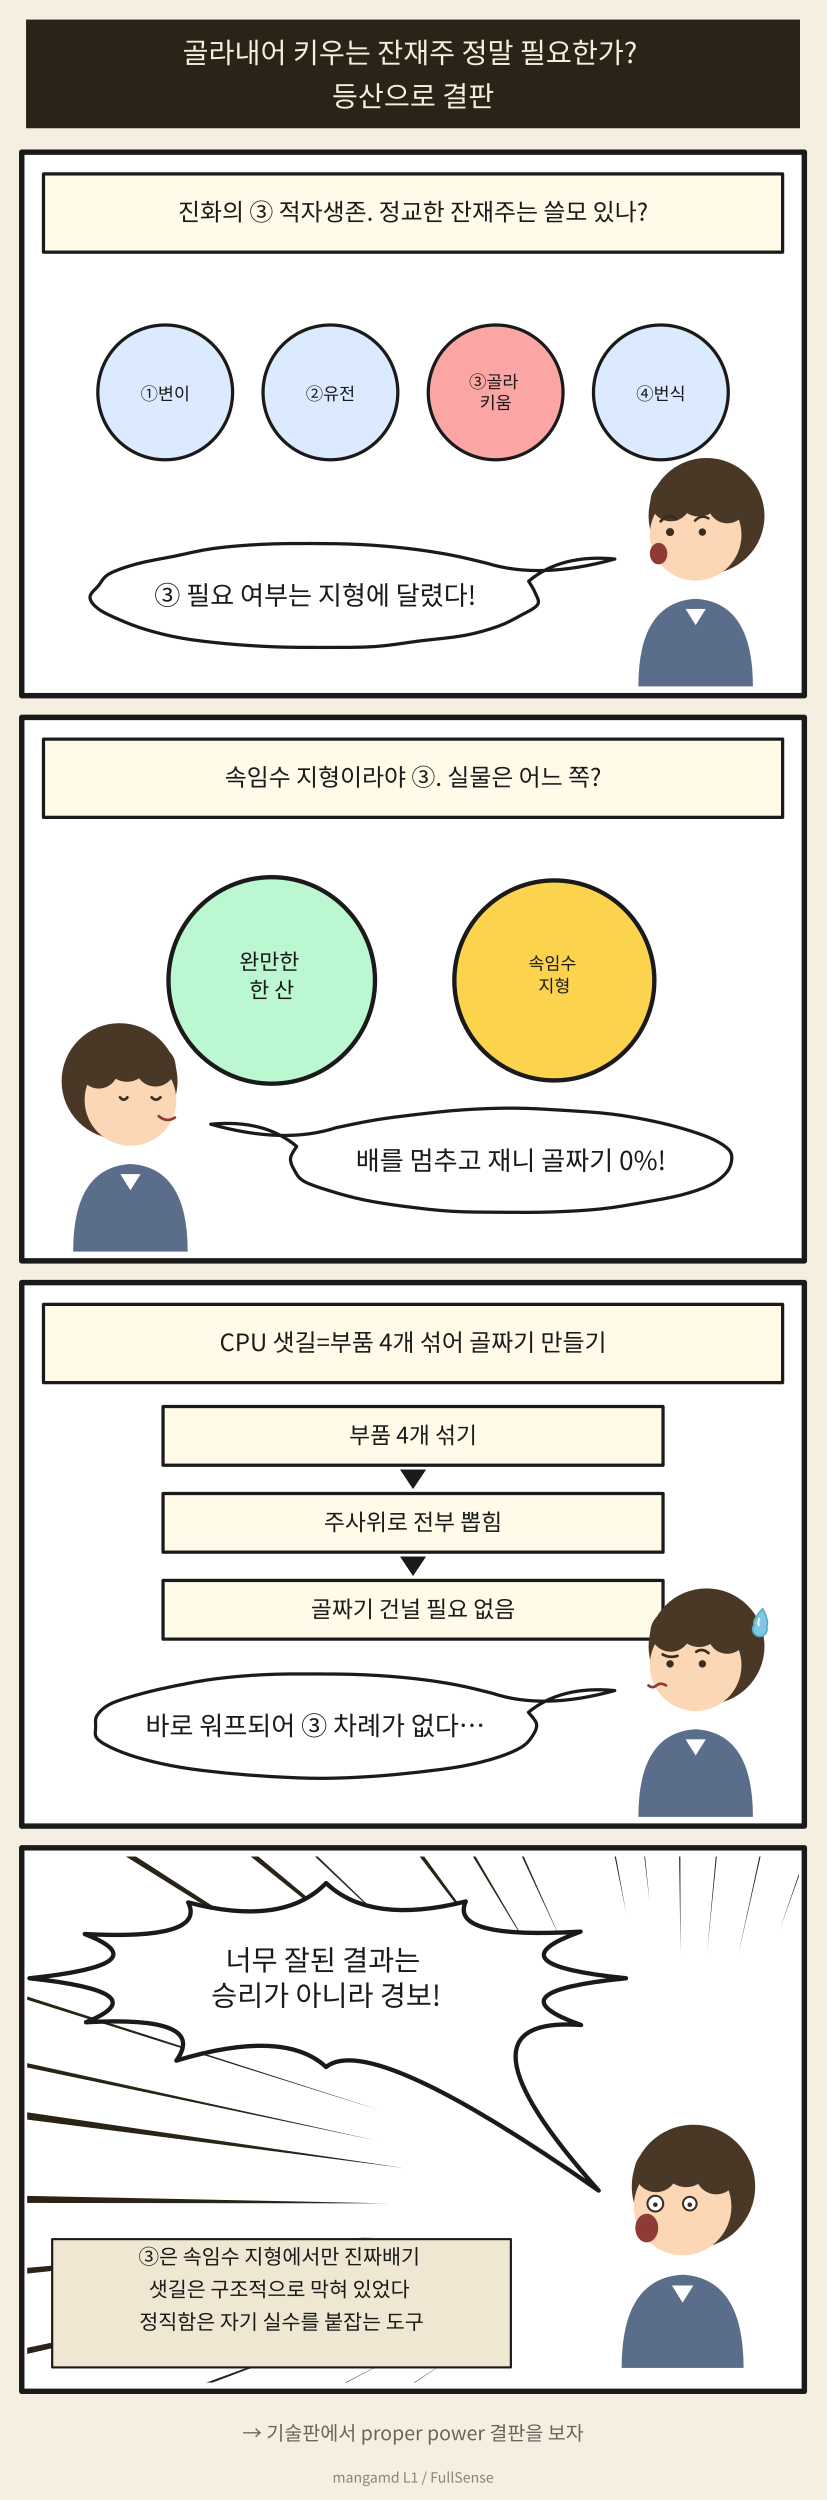
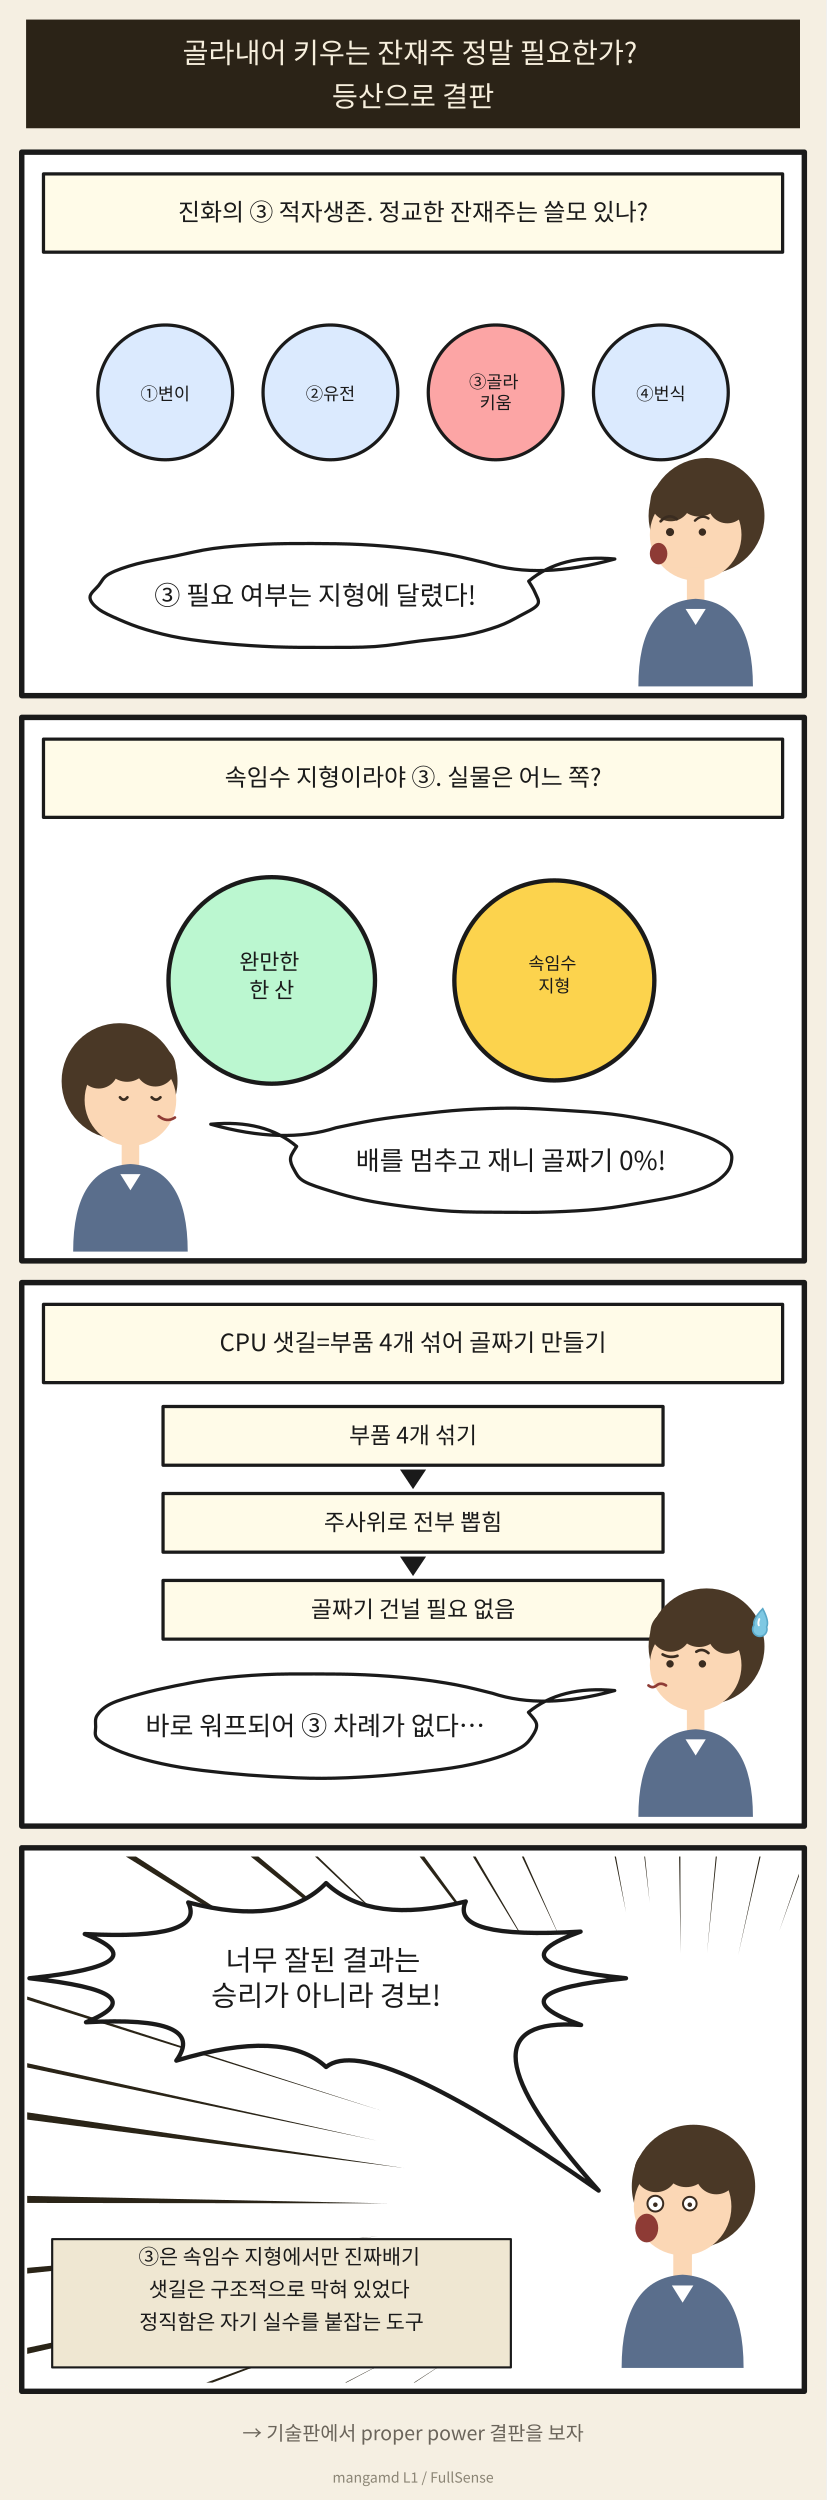
<svg xmlns="http://www.w3.org/2000/svg" viewBox="0 0 760 2300" role="img" aria-label="등산으로 llcore 제3축 ③ 결판" style="width:100%;height:auto;max-width:1200px">
  <defs>
    <clipPath id="cl_26">
      <rect x="25" y="1708" width="710" height="484" />
    </clipPath>
  </defs>
  <rect width="760" height="2300" fill="#f5efe2" />
  <g transform="translate(0.00,0.00) scale(1)">
    <path d="M 24.00,18.00 L 736.00,18.00 L 736.00,118.00 L 24.00,118.00 Z" fill="#2b2317" stroke="none" stroke-width="3" stroke-linejoin="round" />
    <text font-family="'Malgun Gothic','Noto Sans CJK KR',sans-serif" font-size="26" fill="#f7efdd" text-anchor="middle">
      <tspan x="380.0" y="58.0">골라내어 키우는 잔재주 정말 필요한가?</tspan>
      <tspan x="380.0" y="98.0">등산으로 결판</tspan>
    </text>
  </g>
  <g transform="translate(0.00,0.00) scale(1)">
    <path d="M 20.00,140.00 L 740.00,140.00 L 740.00,640.00 L 20.00,640.00 Z" fill="#ffffff" stroke="#1a1a1a" stroke-width="5" stroke-linejoin="round" />
    <text font-family="'Malgun Gothic','Noto Sans CJK KR',sans-serif" font-size="1" fill="#1a1a1a" text-anchor="middle">
      <tspan x="0.0" y="0.0" />
    </text>
  </g>
  <g transform="translate(0.00,0.00) scale(1)">
    <path d="M 20.00,660.00 L 740.00,660.00 L 740.00,1160.00 L 20.00,1160.00 Z" fill="#ffffff" stroke="#1a1a1a" stroke-width="5" stroke-linejoin="round" />
    <text font-family="'Malgun Gothic','Noto Sans CJK KR',sans-serif" font-size="1" fill="#1a1a1a" text-anchor="middle">
      <tspan x="0.0" y="0.0" />
    </text>
  </g>
  <g transform="translate(0.00,0.00) scale(1)">
    <path d="M 20.00,1180.00 L 740.00,1180.00 L 740.00,1680.00 L 20.00,1680.00 Z" fill="#ffffff" stroke="#1a1a1a" stroke-width="5" stroke-linejoin="round" />
    <text font-family="'Malgun Gothic','Noto Sans CJK KR',sans-serif" font-size="1" fill="#1a1a1a" text-anchor="middle">
      <tspan x="0.0" y="0.0" />
    </text>
  </g>
  <g transform="translate(0.00,0.00) scale(1)">
    <path d="M 20.00,1700.00 L 740.00,1700.00 L 740.00,2200.00 L 20.00,2200.00 Z" fill="#ffffff" stroke="#1a1a1a" stroke-width="5" stroke-linejoin="round" />
    <text font-family="'Malgun Gothic','Noto Sans CJK KR',sans-serif" font-size="1" fill="#1a1a1a" text-anchor="middle">
      <tspan x="0.0" y="0.0" />
    </text>
  </g>
  <g transform="translate(0.00,0.00) scale(1)">
    <path d="M 40.00,160.00 L 720.00,160.00 L 720.00,232.00 L 40.00,232.00 Z" fill="#fffbe8" stroke="#1a1a1a" stroke-width="3" stroke-linejoin="round" />
    <text font-family="'Malgun Gothic','Noto Sans CJK KR',sans-serif" font-size="22" fill="#1a1a1a" text-anchor="middle">
      <tspan x="380.0" y="203.0">진화의 ③ 적자생존. 정교한 잔재주는 쓸모 있나?</tspan>
    </text>
  </g>
  <g transform="translate(0.00,0.00) scale(1)">
    <path d="M 90.00,361.00 a 62.00,62.00 0 1,0 124.00,0 a 62.00,62.00 0 1,0 -124.00,0 Z" fill="#dbeafe" stroke="#1a1a1a" stroke-width="3" stroke-linejoin="round" />
    <text font-family="'Malgun Gothic','Noto Sans CJK KR',sans-serif" font-size="16" fill="#1a1a1a" text-anchor="middle">
      <tspan x="152.0" y="368.0">①변이</tspan>
    </text>
  </g>
  <g transform="translate(0.00,0.00) scale(1)">
    <path d="M 242.00,361.00 a 62.00,62.00 0 1,0 124.00,0 a 62.00,62.00 0 1,0 -124.00,0 Z" fill="#dbeafe" stroke="#1a1a1a" stroke-width="3" stroke-linejoin="round" />
    <text font-family="'Malgun Gothic','Noto Sans CJK KR',sans-serif" font-size="16" fill="#1a1a1a" text-anchor="middle">
      <tspan x="304.0" y="368.0">②유전</tspan>
    </text>
  </g>
  <g transform="translate(0.00,0.00) scale(1)">
    <path d="M 394.00,361.00 a 62.00,62.00 0 1,0 124.00,0 a 62.00,62.00 0 1,0 -124.00,0 Z" fill="#fca5a5" stroke="#1a1a1a" stroke-width="3" stroke-linejoin="round" />
    <text font-family="'Malgun Gothic','Noto Sans CJK KR',sans-serif" font-size="16" fill="#1a1a1a" text-anchor="middle">
      <tspan x="456.0" y="357.0">③골라</tspan>
      <tspan x="456.0" y="376.2">키움</tspan>
    </text>
  </g>
  <g transform="translate(0.00,0.00) scale(1)">
    <path d="M 546.00,361.00 a 62.00,62.00 0 1,0 124.00,0 a 62.00,62.00 0 1,0 -124.00,0 Z" fill="#dbeafe" stroke="#1a1a1a" stroke-width="3" stroke-linejoin="round" />
    <text font-family="'Malgun Gothic','Noto Sans CJK KR',sans-serif" font-size="16" fill="#1a1a1a" text-anchor="middle">
      <tspan x="608.0" y="368.0">④번식</tspan>
    </text>
  </g>
  <g transform="translate(0.00,0.00) scale(1)">
    <path d="M 596.68,474.64 a 53.32,53.32 0 1,0 106.64,0 a 53.32,53.32 0 1,0 -106.64,0 Z" fill="#4a3826" stroke="none" stroke-width="2" stroke-linejoin="round" />
    <path d="M 597.84,492.00 a 42.16,42.16 0 1,0 84.32,0 a 42.16,42.16 0 1,0 -84.32,0 Z" fill="#fbd7b5" stroke="none" stroke-width="2" stroke-linejoin="round" />
    <path d="M 598.46,461.00 a 18.60,18.60 0 1,0 37.20,0 a 18.60,18.60 0 1,0 -37.20,0 Z" fill="#4a3826" stroke="none" stroke-width="2" stroke-linejoin="round" />
    <path d="M 622.64,454.80 a 20.46,20.46 0 1,0 40.92,0 a 20.46,20.46 0 1,0 -40.92,0 Z" fill="#4a3826" stroke="none" stroke-width="2" stroke-linejoin="round" />
    <path d="M 651.16,463.48 a 17.98,17.98 0 1,0 35.96,0 a 17.98,17.98 0 1,0 -35.96,0 Z" fill="#4a3826" stroke="none" stroke-width="2" stroke-linejoin="round" />
    <path d="M 607.76 479.6 q 7.44 -8 14.88 -2" fill="none" stroke="#3a2c20" stroke-width="2.5" stroke-linejoin="round" stroke-linecap="round" />
    <path d="M 639.38 478.98 q 6.2 -6 12.4 -2" fill="none" stroke="#3a2c20" stroke-width="2.25" stroke-linejoin="round" stroke-linecap="round" />
    <path d="M 612.72,489.52 a 3.72,3.72 0 1,0 7.44,0 a 3.72,3.72 0 1,0 -7.44,0 Z" fill="#3a2c20" stroke="none" stroke-width="2" stroke-linejoin="round" />
    <path d="M 642.79,489.52 a 3.41,3.41 0 1,0 6.82,0 a 3.41,3.41 0 1,0 -6.82,0 Z" fill="#3a2c20" stroke="none" stroke-width="2" stroke-linejoin="round" />
    <path d="M 597.84,509.36 a 8.06,9.92 0 1,0 16.12,0 a 8.06,9.92 0 1,0 -16.12,0 Z" fill="#8e3b35" stroke="none" stroke-width="2" stroke-linejoin="round" />
+     <path d="M 631.94 521.76 h 16.12 v 43.4 h -16.12 Z" fill="#fbd7b5" stroke="none" stroke-width="2" stroke-linejoin="round" />
    <path d="M 587.3 631.5 Q 587.3 554.0 640 550.9 Q 692.7 554.0 692.7 631.5 Z" fill="#5a6e8c" stroke="none" stroke-width="2" stroke-linejoin="round" />
    <path d="M 630.7 560.2 L 640 575.08 L 649.3 560.2" fill="#ffffff" stroke="none" stroke-width="2" stroke-linejoin="round" />
  </g>
  <g transform="translate(0.00,0.00) scale(1)">
    <path d="M 486.38,534.71 C 487.38,536.49 490.98,541.79 492.34,545.39 C 493.70,548.98 496.88,552.76 494.56,556.28 C 492.25,559.80 484.54,563.18 478.44,566.52 C 472.34,569.86 466.49,573.28 457.97,576.30 C 449.45,579.31 439.31,582.37 427.31,584.60 C 415.32,586.83 399.72,587.98 386.00,589.69 C 372.28,591.39 359.56,593.85 344.98,594.83 C 330.41,595.82 313.95,595.58 298.54,595.62 C 283.13,595.66 267.63,595.65 252.52,595.08 C 237.41,594.50 222.19,593.51 207.89,592.17 C 193.59,590.83 179.01,589.18 166.73,587.02 C 154.45,584.86 143.72,582.03 134.23,579.20 C 124.73,576.37 117.04,573.22 109.75,570.05 C 102.46,566.88 94.98,563.63 90.49,560.18 C 86.00,556.74 82.76,552.99 82.80,549.40 C 82.83,545.81 87.76,542.24 90.71,538.67 C 93.66,535.10 94.62,531.30 100.47,527.99 C 106.32,524.67 115.78,521.50 125.82,518.78 C 135.86,516.06 148.97,514.02 160.71,511.66 C 172.45,509.30 183.01,506.42 196.27,504.61 C 209.53,502.80 225.18,501.58 240.26,500.82 C 255.35,500.05 271.34,499.99 286.78,500.03 C 302.22,500.06 317.97,500.23 332.89,501.02 C 347.81,501.80 362.66,503.12 376.31,504.72 C 389.95,506.32 402.88,508.38 414.76,510.60 C 426.64,512.83 442.11,516.83 447.58,518.08 Q 496.87,533.47 565.64,514.28 Q 516.02,509.63 486.38,534.71 Z" fill="#ffffff" stroke="#1a1a1a" stroke-width="3" stroke-linejoin="round" />
    <text font-family="'Malgun Gothic','Noto Sans CJK KR',sans-serif" font-size="24" fill="#1a1a1a" text-anchor="middle">
      <tspan x="290.0" y="556.4">③ 필요 여부는 지형에 달렸다!</tspan>
    </text>
  </g>
  <g transform="translate(0.00,0.00) scale(1)">
    <path d="M 40.00,680.00 L 720.00,680.00 L 720.00,752.00 L 40.00,752.00 Z" fill="#fffbe8" stroke="#1a1a1a" stroke-width="3" stroke-linejoin="round" />
    <text font-family="'Malgun Gothic','Noto Sans CJK KR',sans-serif" font-size="22" fill="#1a1a1a" text-anchor="middle">
      <tspan x="380.0" y="723.0">속임수 지형이라야 ③. 실물은 어느 쪽?</tspan>
    </text>
  </g>
  <g transform="translate(0.00,0.00) scale(1)">
    <path d="M 155.00,902.00 a 95.00,95.00 0 1,0 190.00,0 a 95.00,95.00 0 1,0 -190.00,0 Z" fill="#bbf7d0" stroke="#1a1a1a" stroke-width="4" stroke-linejoin="round" />
    <text font-family="'Malgun Gothic','Noto Sans CJK KR',sans-serif" font-size="20" fill="#1a1a1a" text-anchor="middle">
      <tspan x="250.0" y="892.0">완만한</tspan>
      <tspan x="250.0" y="918.0">한 산</tspan>
    </text>
  </g>
  <g transform="translate(0.00,0.00) scale(1)">
    <path d="M 418.00,902.00 a 92.00,92.00 0 1,0 184.00,0 a 92.00,92.00 0 1,0 -184.00,0 Z" fill="#fcd34d" stroke="#1a1a1a" stroke-width="4" stroke-linejoin="round" />
    <text font-family="'Malgun Gothic','Noto Sans CJK KR',sans-serif" font-size="16" fill="#1a1a1a" text-anchor="middle">
      <tspan x="510.0" y="892.0">속임수</tspan>
      <tspan x="510.0" y="912.8">지형</tspan>
    </text>
  </g>
  <g transform="translate(0.00,0.00) scale(1)">
    <path d="M 56.68,994.64 a 53.32,53.32 0 1,0 106.64,0 a 53.32,53.32 0 1,0 -106.64,0 Z" fill="#4a3826" stroke="none" stroke-width="2" stroke-linejoin="round" />
    <path d="M 77.84,1012.00 a 42.16,42.16 0 1,0 84.32,0 a 42.16,42.16 0 1,0 -84.32,0 Z" fill="#fbd7b5" stroke="none" stroke-width="2" stroke-linejoin="round" />
    <path d="M 124.34,981.00 a 18.60,18.60 0 1,0 37.20,0 a 18.60,18.60 0 1,0 -37.20,0 Z" fill="#4a3826" stroke="none" stroke-width="2" stroke-linejoin="round" />
    <path d="M 96.44,974.80 a 20.46,20.46 0 1,0 40.92,0 a 20.46,20.46 0 1,0 -40.92,0 Z" fill="#4a3826" stroke="none" stroke-width="2" stroke-linejoin="round" />
    <path d="M 72.88,983.48 a 17.98,17.98 0 1,0 35.96,0 a 17.98,17.98 0 1,0 -35.96,0 Z" fill="#4a3826" stroke="none" stroke-width="2" stroke-linejoin="round" />
    <path d="M 139.53 1009.52 q 4.03 4.34 8.06 0" fill="none" stroke="#3a2c20" stroke-width="2.5" stroke-linejoin="round" stroke-linecap="round" />
    <path d="M 110.39 1009.52 q 3.41 4.34 6.82 0" fill="none" stroke="#3a2c20" stroke-width="2.5" stroke-linejoin="round" stroke-linecap="round" />
    <path d="M 146.04 1026.88 q 7.44 6.2 14.88 1.24" fill="none" stroke="#8e3b35" stroke-width="2.5" stroke-linejoin="round" stroke-linecap="round" />
+     <path d="M 111.94 1041.76 h 16.12 v 43.4 h -16.12 Z" fill="#fbd7b5" stroke="none" stroke-width="2" stroke-linejoin="round" />
    <path d="M 67.3 1151.5 Q 67.3 1074.0 120 1070.9 Q 172.7 1074.0 172.7 1151.5 Z" fill="#5a6e8c" stroke="none" stroke-width="2" stroke-linejoin="round" />
    <path d="M 110.7 1080.2 L 120 1095.08 L 129.3 1080.2" fill="#ffffff" stroke="none" stroke-width="2" stroke-linejoin="round" />
  </g>
  <g transform="translate(0.00,0.00) scale(1)">
    <path d="M 309.19,1037.51 C 315.10,1036.34 332.08,1032.54 344.61,1030.48 C 357.15,1028.42 370.68,1026.74 384.40,1025.16 C 398.12,1023.59 412.15,1021.95 426.93,1021.00 C 441.71,1020.06 457.77,1019.41 473.09,1019.50 C 488.41,1019.58 503.89,1020.60 518.84,1021.51 C 533.79,1022.42 549.23,1023.32 562.79,1024.96 C 576.36,1026.59 588.82,1028.95 600.24,1031.33 C 611.66,1033.71 621.98,1036.41 631.31,1039.24 C 640.64,1042.07 649.60,1045.07 656.24,1048.29 C 662.88,1051.51 668.37,1055.03 671.13,1058.54 C 673.88,1062.05 673.42,1065.75 672.77,1069.33 C 672.12,1072.91 670.52,1076.50 667.22,1080.00 C 663.93,1083.51 659.73,1087.11 653.01,1090.34 C 646.28,1093.57 637.17,1096.71 626.88,1099.37 C 616.59,1102.04 603.68,1104.18 591.27,1106.33 C 578.87,1108.47 566.39,1110.80 552.44,1112.25 C 538.49,1113.69 522.72,1114.51 507.60,1115.01 C 492.47,1115.52 476.99,1115.39 461.68,1115.28 C 446.36,1115.18 430.43,1115.26 415.71,1114.39 C 400.99,1113.51 386.76,1111.78 373.36,1110.05 C 359.95,1108.31 346.73,1106.32 335.26,1103.97 C 323.80,1101.61 313.84,1098.79 304.57,1095.92 C 295.30,1093.05 285.31,1090.05 279.64,1086.75 C 273.98,1083.45 272.62,1079.67 270.57,1076.11 C 268.51,1072.55 266.91,1068.99 267.31,1065.42 C 267.70,1061.85 271.98,1056.49 272.92,1054.70 Q 243.38,1029.56 193.90,1034.29 Q 261.00,1053.20 309.19,1037.51 Z" fill="#ffffff" stroke="#1a1a1a" stroke-width="3" stroke-linejoin="round" />
    <text font-family="'Malgun Gothic','Noto Sans CJK KR',sans-serif" font-size="24" fill="#1a1a1a" text-anchor="middle">
      <tspan x="470.0" y="1076.4">배를 멈추고 재니 골짜기 0%!</tspan>
    </text>
  </g>
  <g transform="translate(0.00,0.00) scale(1)">
    <path d="M 40.00,1200.00 L 720.00,1200.00 L 720.00,1272.00 L 40.00,1272.00 Z" fill="#fffbe8" stroke="#1a1a1a" stroke-width="3" stroke-linejoin="round" />
    <text font-family="'Malgun Gothic','Noto Sans CJK KR',sans-serif" font-size="22" fill="#1a1a1a" text-anchor="middle">
      <tspan x="380.0" y="1243.0">CPU 샛길=부품 4개 섞어 골짜기 만들기</tspan>
    </text>
  </g>
  <g transform="translate(0.00,0.00) scale(1)">
    <path d="M 150.00,1294.00 L 610.00,1294.00 L 610.00,1348.00 L 150.00,1348.00 Z" fill="#fffbe8" stroke="#1a1a1a" stroke-width="3" stroke-linejoin="round" />
    <text font-family="'Malgun Gothic','Noto Sans CJK KR',sans-serif" font-size="21" fill="#1a1a1a" text-anchor="middle">
      <tspan x="380.0" y="1328.0">부품 4개 섞기</tspan>
    </text>
  </g>
  <g transform="translate(0.00,0.00) scale(1)">
    <path d="M 368.00,1352.00 L 392.00,1352.00 L 380.00,1370.00 Z" fill="#1a1a1a" stroke="none" stroke-width="3" stroke-linejoin="round" />
    <text font-family="'Malgun Gothic','Noto Sans CJK KR',sans-serif" font-size="1" fill="#1a1a1a" text-anchor="middle">
      <tspan x="0.0" y="0.0" />
    </text>
  </g>
  <g transform="translate(0.00,0.00) scale(1)">
    <path d="M 150.00,1374.00 L 610.00,1374.00 L 610.00,1428.00 L 150.00,1428.00 Z" fill="#fffbe8" stroke="#1a1a1a" stroke-width="3" stroke-linejoin="round" />
    <text font-family="'Malgun Gothic','Noto Sans CJK KR',sans-serif" font-size="21" fill="#1a1a1a" text-anchor="middle">
      <tspan x="380.0" y="1408.0">주사위로 전부 뽑힘</tspan>
    </text>
  </g>
  <g transform="translate(0.00,0.00) scale(1)">
    <path d="M 368.00,1432.00 L 392.00,1432.00 L 380.00,1450.00 Z" fill="#1a1a1a" stroke="none" stroke-width="3" stroke-linejoin="round" />
    <text font-family="'Malgun Gothic','Noto Sans CJK KR',sans-serif" font-size="1" fill="#1a1a1a" text-anchor="middle">
      <tspan x="0.0" y="0.0" />
    </text>
  </g>
  <g transform="translate(0.00,0.00) scale(1)">
    <path d="M 150.00,1454.00 L 610.00,1454.00 L 610.00,1508.00 L 150.00,1508.00 Z" fill="#fffbe8" stroke="#1a1a1a" stroke-width="3" stroke-linejoin="round" />
    <text font-family="'Malgun Gothic','Noto Sans CJK KR',sans-serif" font-size="21" fill="#1a1a1a" text-anchor="middle">
      <tspan x="380.0" y="1488.0">골짜기 건널 필요 없음</tspan>
    </text>
  </g>
  <g transform="translate(0.00,0.00) scale(1)">
    <path d="M 596.68,1514.64 a 53.32,53.32 0 1,0 106.64,0 a 53.32,53.32 0 1,0 -106.64,0 Z" fill="#4a3826" stroke="none" stroke-width="2" stroke-linejoin="round" />
    <path d="M 597.84,1532.00 a 42.16,42.16 0 1,0 84.32,0 a 42.16,42.16 0 1,0 -84.32,0 Z" fill="#fbd7b5" stroke="none" stroke-width="2" stroke-linejoin="round" />
    <path d="M 598.46,1501.00 a 18.60,18.60 0 1,0 37.20,0 a 18.60,18.60 0 1,0 -37.20,0 Z" fill="#4a3826" stroke="none" stroke-width="2" stroke-linejoin="round" />
    <path d="M 622.64,1494.80 a 20.46,20.46 0 1,0 40.92,0 a 20.46,20.46 0 1,0 -40.92,0 Z" fill="#4a3826" stroke="none" stroke-width="2" stroke-linejoin="round" />
    <path d="M 651.16,1503.48 a 17.98,17.98 0 1,0 35.96,0 a 17.98,17.98 0 1,0 -35.96,0 Z" fill="#4a3826" stroke="none" stroke-width="2" stroke-linejoin="round" />
    <path d="M 609.62 1522.08 q 6.82 3.72 13.64 1.24" fill="none" stroke="#3a2c20" stroke-width="2.5" stroke-linejoin="round" stroke-linecap="round" />
    <path d="M 613.03,1530.76 a 3.41,3.41 0 1,0 6.82,0 a 3.41,3.41 0 1,0 -6.82,0 Z" fill="#3a2c20" stroke="none" stroke-width="2" stroke-linejoin="round" />
    <path d="M 640.62 1519.6 q 5.58 -3.72 11.16 1.24" fill="none" stroke="#3a2c20" stroke-width="2.5" stroke-linejoin="round" stroke-linecap="round" />
    <path d="M 642.79,1530.76 a 3.41,3.41 0 1,0 6.82,0 a 3.41,3.41 0 1,0 -6.82,0 Z" fill="#3a2c20" stroke="none" stroke-width="2" stroke-linejoin="round" />
    <path d="M 612.72 1550.6 q -4.96 -3.1 -8.68 0 q -3.72 3.1 -7.44 0" fill="none" stroke="#8e3b35" stroke-width="2.5" stroke-linejoin="round" stroke-linecap="round" />
+     <path d="M 631.94 1561.76 h 16.12 v 43.4 h -16.12 Z" fill="#fbd7b5" stroke="none" stroke-width="2" stroke-linejoin="round" />
    <path d="M 587.3 1671.5 Q 587.3 1594.0 640 1590.9 Q 692.7 1594.0 692.7 1671.5 Z" fill="#5a6e8c" stroke="none" stroke-width="2" stroke-linejoin="round" />
    <path d="M 630.7 1600.2 L 640 1615.08 L 649.3 1600.2" fill="#ffffff" stroke="none" stroke-width="2" stroke-linejoin="round" />
  </g>
  <g transform="translate(700.0,1492.0) rotate(8.1)">
    <path d="M 0,-12.1 Q 7.9,-1.1 5.9,4.0 A 6.6,6.6 0 1 1 -5.9,4.0 Q -7.9,-1.1 0,-12.1 Z" fill="#7EC8E3" stroke="#5aa8c8" stroke-width="1.5" />
    <path d="M -1.8,-2.2 q -0.9,4.0 0.4,5.7" stroke="#ffffff" stroke-width="1.8" fill="none" stroke-linecap="round" />
  </g>
  <g transform="translate(0.00,0.00) scale(1)">
    <path d="M 486.15,1575.34 C 487.39,1577.11 492.93,1582.41 493.59,1585.97 C 494.25,1589.53 492.38,1593.14 490.09,1596.70 C 487.81,1600.26 485.32,1603.94 479.86,1607.32 C 474.40,1610.69 466.45,1614.00 457.33,1616.94 C 448.20,1619.87 437.21,1622.69 425.11,1624.93 C 413.01,1627.17 398.64,1628.83 384.75,1630.40 C 370.85,1631.97 356.53,1633.39 341.75,1634.33 C 326.97,1635.28 311.29,1636.05 296.06,1636.07 C 280.84,1636.10 265.24,1635.32 250.41,1634.50 C 235.58,1633.67 221.03,1632.54 207.08,1631.12 C 193.13,1629.71 179.10,1628.10 166.72,1626.03 C 154.34,1623.96 142.83,1621.41 132.81,1618.70 C 122.79,1615.99 113.83,1612.93 106.61,1609.75 C 99.40,1606.57 92.64,1603.12 89.54,1599.62 C 86.44,1596.12 88.05,1592.38 88.03,1588.77 C 88.02,1585.17 87.13,1581.55 89.45,1578.00 C 91.77,1574.45 95.37,1570.71 101.94,1567.48 C 108.50,1564.24 118.93,1561.32 128.84,1558.57 C 138.76,1555.81 149.78,1553.29 161.44,1550.93 C 173.10,1548.58 185.26,1546.15 198.82,1544.45 C 212.38,1542.74 227.71,1541.43 242.79,1540.69 C 257.88,1539.95 273.85,1540.00 289.34,1540.02 C 304.82,1540.05 320.56,1540.12 335.70,1540.82 C 350.84,1541.52 366.16,1542.67 380.18,1544.21 C 394.20,1545.75 407.69,1547.80 419.83,1550.07 C 431.98,1552.33 447.51,1556.53 453.04,1557.82 Q 500.03,1573.50 565.56,1555.31 Q 515.93,1550.65 486.15,1575.34 Z" fill="#ffffff" stroke="#1a1a1a" stroke-width="3" stroke-linejoin="round" />
    <text font-family="'Malgun Gothic','Noto Sans CJK KR',sans-serif" font-size="24" fill="#1a1a1a" text-anchor="middle">
      <tspan x="290.0" y="1596.4">바로 워프되어 ③ 차례가 없다…</tspan>
    </text>
  </g>
  <g clip-path="url(#cl_26)">
    <path d="M 906.5,2032.5 L 1431.3,2043.4 L 1431.5,2031.2 Z" fill="#ffffff" />
    <path d="M 875.1,2081.6 L 1339.2,2182.5 L 1340.8,2174.7 Z" fill="#ffffff" />
    <path d="M 854.6,2107.9 L 1325.4,2275.0 L 1328.6,2265.6 Z" fill="#ffffff" />
    <path d="M 875.7,2154.6 L 1313.5,2382.4 L 1319.6,2370.4 Z" fill="#ffffff" />
    <path d="M 834.4,2165.4 L 1292.5,2474.0 L 1300.0,2462.5 Z" fill="#ffffff" />
    <path d="M 819.1,2176.3 L 1245.9,2507.6 L 1250.6,2501.5 Z" fill="#ffffff" />
    <path d="M 806.9,2204.8 L 1143.1,2539.5 L 1149.4,2533.0 Z" fill="#ffffff" />
    <path d="M 800.2,2241.3 L 1093.1,2607.8 L 1100.2,2602.0 Z" fill="#ffffff" />
    <path d="M 760.9,2238.6 L 1039.2,2684.5 L 1047.5,2679.2 Z" fill="#ffffff" />
    <path d="M 722.6,2242.5 L 941.4,2752.6 L 955.5,2746.3 Z" fill="#ffffff" />
    <path d="M 714.3,2278.8 L 887.6,2795.3 L 898.2,2791.6 Z" fill="#ffffff" />
    <path d="M 675.5,2253.0 L 778.1,2766.7 L 790.9,2763.9 Z" fill="#ffffff" />
    <path d="M 649.1,2290.0 L 682.8,2799.0 L 698.2,2797.7 Z" fill="#ffffff" />
    <path d="M 625.9,2285.7 L 616.0,2776.2 L 628.0,2776.3 Z" fill="#ffffff" />
    <path d="M 589.5,2297.6 L 507.0,2816.4 L 522.3,2818.6 Z" fill="#ffffff" />
    <path d="M 566.1,2296.3 L 447.6,2780.4 L 458.7,2783.0 Z" fill="#ffffff" />
    <path d="M 556.8,2247.9 L 396.4,2726.5 L 403.6,2728.9 Z" fill="#ffffff" />
    <path d="M 512.1,2256.1 L 264.9,2722.5 L 277.9,2729.2 Z" fill="#ffffff" />
    <path d="M 437.9,2219.8 L 53.7,2595.7 L 61.4,2603.4 Z" fill="#ffffff" />
    <path d="M 412.5,2198.8 L 24.1,2495.2 L 31.6,2504.8 Z" fill="#ffffff" />
    <path d="M 426.8,2162.0 L -13.5,2446.3 L -9.3,2452.8 Z" fill="#ffffff" />
    <path d="M 382.5,2158.3 L -58.9,2385.8 L -56.2,2390.9 Z" fill="#ffffff" />
    <path d="M 406.7,2112.4 L -135.2,2309.8 L -132.5,2317.1 Z" fill="#ffffff" />
    <path d="M 359.6,2089.1 L -126.2,2190.0 L -123.6,2201.6 Z" fill="#ffffff" />
    <path d="M 356.2,2056.6 L -188.3,2103.4 L -187.1,2116.4 Z" fill="#ffffff" />
    <path d="M 364.4,2027.1 L -67.2,2016.2 L -67.3,2028.7 Z" fill="#ffffff" />
    <path d="M 380.0,1995.7 L -139.2,1916.6 L -141.2,1931.1 Z" fill="#ffffff" />
    <path d="M 355.1,1971.2 L -140.3,1859.9 L -142.2,1868.7 Z" fill="#ffffff" />
    <path d="M 359.2,1944.6 L -118.5,1789.3 L -120.4,1795.4 Z" fill="#ffffff" />
    <path d="M 408.1,1890.5 L -23.2,1610.0 L -29.3,1619.7 Z" fill="#ffffff" />
    <path d="M 421.9,1861.5 L 77.9,1572.0 L 69.8,1581.8 Z" fill="#ffffff" />
    <path d="M 428.5,1839.3 L 56.5,1478.8 L 51.5,1484.1 Z" fill="#ffffff" />
    <path d="M 483.1,1835.5 L 204.8,1448.5 L 192.1,1458.0 Z" fill="#ffffff" />
    <path d="M 501.6,1817.7 L 229.5,1346.5 L 217.1,1353.9 Z" fill="#ffffff" />
    <path d="M 521.1,1795.9 L 311.5,1320.0 L 298.8,1325.8 Z" fill="#ffffff" />
    <path d="M 577.6,1767.7 L 491.7,1278.5 L 475.9,1281.5 Z" fill="#ffffff" />
    <path d="M 598.6,1758.9 L 556.1,1312.3 L 544.7,1313.5 Z" fill="#ffffff" />
    <path d="M 626.2,1804.1 L 626.9,1316.1 L 617.4,1316.2 Z" fill="#ffffff" />
    <path d="M 649.7,1804.2 L 702.3,1300.3 L 694.1,1299.5 Z" fill="#ffffff" />
    <path d="M 677.6,1805.7 L 805.2,1251.2 L 795.6,1249.1 Z" fill="#ffffff" />
    <path d="M 714.2,1784.2 L 891.5,1295.5 L 881.2,1291.9 Z" fill="#ffffff" />
    <path d="M 773.9,1806.6 L 1052.5,1392.1 L 1041.2,1384.7 Z" fill="#ffffff" />
    <path d="M 767.5,1850.0 L 1065.7,1472.4 L 1058.8,1467.1 Z" fill="#ffffff" />
    <path d="M 783.6,1869.6 L 1166.4,1481.2 L 1160.3,1475.3 Z" fill="#ffffff" />
    <path d="M 815.9,1879.3 L 1203.2,1575.4 L 1196.7,1567.3 Z" fill="#ffffff" />
    <path d="M 825.0,1914.3 L 1292.0,1649.1 L 1284.2,1635.8 Z" fill="#ffffff" />
    <path d="M 845.8,1932.8 L 1361.4,1711.1 L 1355.2,1697.2 Z" fill="#ffffff" />
    <path d="M 861.5,1942.0 L 1278.8,1788.4 L 1276.2,1781.7 Z" fill="#ffffff" />
    <path d="M 850.3,1972.6 L 1339.0,1849.6 L 1337.4,1843.4 Z" fill="#ffffff" />
    <path d="M 905.0,2002.3 L 1390.0,1960.3 L 1388.7,1947.6 Z" fill="#ffffff" />
    <path d="M 915.1,2032.6 L 1431.4,2041.4 L 1431.4,2033.3 Z" fill="#2a2417" />
    <path d="M 882.7,2083.2 L 1339.5,2181.2 L 1340.6,2176.0 Z" fill="#2a2417" />
    <path d="M 861.6,2110.3 L 1325.9,2273.5 L 1328.1,2267.2 Z" fill="#2a2417" />
    <path d="M 883.3,2158.5 L 1314.5,2380.4 L 1318.6,2372.4 Z" fill="#2a2417" />
    <path d="M 840.8,2169.6 L 1293.8,2472.1 L 1298.8,2464.4 Z" fill="#2a2417" />
    <path d="M 825.1,2180.8 L 1246.7,2506.6 L 1249.8,2502.5 Z" fill="#2a2417" />
    <path d="M 812.5,2210.2 L 1144.1,2538.4 L 1148.3,2534.1 Z" fill="#2a2417" />
    <path d="M 805.6,2247.8 L 1094.2,2606.9 L 1099.0,2603.0 Z" fill="#2a2417" />
    <path d="M 765.1,2245.1 L 1040.6,2683.6 L 1046.1,2680.1 Z" fill="#2a2417" />
    <path d="M 725.6,2249.0 L 943.8,2751.5 L 953.1,2747.4 Z" fill="#2a2417" />
    <path d="M 717.0,2286.4 L 889.4,2794.7 L 896.5,2792.2 Z" fill="#2a2417" />
    <path d="M 676.9,2259.9 L 780.3,2766.2 L 788.8,2764.4 Z" fill="#2a2417" />
    <path d="M 649.8,2298.0 L 685.3,2798.8 L 695.7,2797.9 Z" fill="#2a2417" />
    <path d="M 625.9,2293.6 L 618.0,2776.2 L 626.0,2776.3 Z" fill="#2a2417" />
    <path d="M 588.3,2305.9 L 509.5,2816.7 L 519.7,2818.2 Z" fill="#2a2417" />
    <path d="M 564.1,2304.5 L 449.4,2780.8 L 456.8,2782.5 Z" fill="#2a2417" />
    <path d="M 554.6,2254.6 L 397.6,2726.9 L 402.4,2728.5 Z" fill="#2a2417" />
    <path d="M 508.5,2263.1 L 267.1,2723.6 L 275.7,2728.1 Z" fill="#2a2417" />
    <path d="M 432.0,2225.7 L 55.0,2597.0 L 60.1,2602.1 Z" fill="#2a2417" />
    <path d="M 405.8,2204.0 L 25.4,2496.8 L 30.3,2503.2 Z" fill="#2a2417" />
    <path d="M 420.6,2166.1 L -12.8,2447.3 L -10.0,2451.7 Z" fill="#2a2417" />
    <path d="M 374.9,2162.3 L -58.5,2386.7 L -56.7,2390.1 Z" fill="#2a2417" />
    <path d="M 399.8,2114.9 L -134.8,2311.1 L -132.9,2315.9 Z" fill="#2a2417" />
    <path d="M 351.3,2090.9 L -125.8,2191.9 L -124.0,2199.7 Z" fill="#2a2417" />
    <path d="M 347.8,2057.4 L -188.1,2105.6 L -187.3,2114.2 Z" fill="#2a2417" />
    <path d="M 356.3,2027.1 L -67.2,2018.3 L -67.3,2026.6 Z" fill="#2a2417" />
    <path d="M 372.4,1994.7 L -139.6,1919.0 L -140.9,1928.7 Z" fill="#2a2417" />
    <path d="M 346.7,1969.4 L -140.6,1861.4 L -141.9,1867.2 Z" fill="#2a2417" />
    <path d="M 350.9,1941.9 L -118.8,1790.4 L -120.1,1794.4 Z" fill="#2a2417" />
    <path d="M 401.2,1886.1 L -24.2,1611.7 L -28.3,1618.1 Z" fill="#2a2417" />
    <path d="M 415.6,1856.3 L 76.5,1573.7 L 71.2,1580.2 Z" fill="#2a2417" />
    <path d="M 422.3,1833.4 L 55.7,1479.7 L 52.3,1483.3 Z" fill="#2a2417" />
    <path d="M 478.6,1829.4 L 202.7,1450.1 L 194.2,1456.4 Z" fill="#2a2417" />
    <path d="M 497.7,1811.1 L 227.4,1347.7 L 219.1,1352.6 Z" fill="#2a2417" />
    <path d="M 517.8,1788.6 L 309.4,1321.0 L 300.9,1324.8 Z" fill="#2a2417" />
    <path d="M 576.0,1759.6 L 489.0,1279.0 L 478.5,1281.0 Z" fill="#2a2417" />
    <path d="M 597.7,1750.5 L 554.2,1312.5 L 546.6,1313.3 Z" fill="#2a2417" />
    <path d="M 626.1,1797.1 L 625.3,1316.1 L 619.0,1316.2 Z" fill="#2a2417" />
    <path d="M 650.4,1797.3 L 701.0,1300.1 L 695.5,1299.6 Z" fill="#2a2417" />
    <path d="M 679.1,1798.8 L 803.6,1250.9 L 797.2,1249.5 Z" fill="#2a2417" />
    <path d="M 716.9,1776.6 L 889.8,1294.9 L 882.9,1292.5 Z" fill="#2a2417" />
    <path d="M 778.4,1799.7 L 1050.6,1390.9 L 1043.1,1386.0 Z" fill="#2a2417" />
    <path d="M 771.8,1844.4 L 1064.6,1471.5 L 1060.0,1468.0 Z" fill="#2a2417" />
    <path d="M 788.4,1864.7 L 1165.4,1480.2 L 1161.3,1476.2 Z" fill="#2a2417" />
    <path d="M 821.8,1874.6 L 1202.1,1574.0 L 1197.8,1568.6 Z" fill="#2a2417" />
    <path d="M 831.1,1910.7 L 1290.7,1646.9 L 1285.5,1638.0 Z" fill="#2a2417" />
    <path d="M 852.5,1929.8 L 1360.4,1708.8 L 1356.2,1699.5 Z" fill="#2a2417" />
    <path d="M 868.7,1939.2 L 1278.3,1787.3 L 1276.7,1782.9 Z" fill="#2a2417" />
    <path d="M 857.2,1970.8 L 1338.7,1848.6 L 1337.6,1844.4 Z" fill="#2a2417" />
    <path d="M 913.5,2001.5 L 1389.7,1958.2 L 1388.9,1949.7 Z" fill="#2a2417" />
  </g>
  <g transform="translate(0.00,0.00) scale(1)">
    <path d="M 581.24,2011.52 a 56.76,56.76 0 1,0 113.52,0 a 56.76,56.76 0 1,0 -113.52,0 Z" fill="#4a3826" stroke="none" stroke-width="2" stroke-linejoin="round" />
    <path d="M 583.12,2030.00 a 44.88,44.88 0 1,0 89.76,0 a 44.88,44.88 0 1,0 -89.76,0 Z" fill="#fbd7b5" stroke="none" stroke-width="2" stroke-linejoin="round" />
    <path d="M 583.78,1997.00 a 19.80,19.80 0 1,0 39.60,0 a 19.80,19.80 0 1,0 -39.60,0 Z" fill="#4a3826" stroke="none" stroke-width="2" stroke-linejoin="round" />
    <path d="M 609.52,1990.40 a 21.78,21.78 0 1,0 43.56,0 a 21.78,21.78 0 1,0 -43.56,0 Z" fill="#4a3826" stroke="none" stroke-width="2" stroke-linejoin="round" />
    <path d="M 639.88,1999.64 a 19.14,19.14 0 1,0 38.28,0 a 19.14,19.14 0 1,0 -38.28,0 Z" fill="#4a3826" stroke="none" stroke-width="2" stroke-linejoin="round" />
    <path d="M 595.66,2027.36 a 7.26,7.26 0 1,0 14.52,0 a 7.26,7.26 0 1,0 -14.52,0 Z" fill="#ffffff" stroke="#3a2c20" stroke-width="1.848" stroke-linejoin="round" stroke-linecap="round" />
    <path d="M 600.81,2028.35 a 2.11,2.11 0 1,0 4.22,0 a 2.11,2.11 0 1,0 -4.22,0 Z" fill="#3a2c20" stroke="none" stroke-width="2" stroke-linejoin="round" />
    <path d="M 628.33,2027.36 a 6.27,6.27 0 1,0 12.54,0 a 6.27,6.27 0 1,0 -12.54,0 Z" fill="#ffffff" stroke="#3a2c20" stroke-width="1.848" stroke-linejoin="round" stroke-linecap="round" />
    <path d="M 632.49,2028.35 a 2.11,2.11 0 1,0 4.22,0 a 2.11,2.11 0 1,0 -4.22,0 Z" fill="#3a2c20" stroke="none" stroke-width="2" stroke-linejoin="round" />
    <path d="M 584.44,2049.80 a 10.56,13.20 0 1,0 21.12,0 a 10.56,13.20 0 1,0 -21.12,0 Z" fill="#8e3b35" stroke="none" stroke-width="2" stroke-linejoin="round" />
+     <path d="M 619.42 2061.68 h 17.16 v 46.2 h -17.16 Z" fill="#fbd7b5" stroke="none" stroke-width="2" stroke-linejoin="round" />
    <path d="M 571.9 2178.5 Q 571.9 2096.0 628 2092.7 Q 684.1 2096.0 684.1 2178.5 Z" fill="#5a6e8c" stroke="none" stroke-width="2" stroke-linejoin="round" />
    <path d="M 618.1 2102.6 L 628 2118.44 L 637.9 2102.6" fill="#ffffff" stroke="none" stroke-width="2" stroke-linejoin="round" />
  </g>
  <g transform="translate(0.00,0.00) scale(1)">
    <path d="M 575.91,1820.00 Q 449.23,1832.69 534.60,1863.00 Q 406.54,1853.82 550.75,2015.33 Q 340.92,1868.48 300.00,1901.65 Q 261.37,1865.77 162.21,1895.77 Q 191.99,1854.29 79.13,1860.48 Q 147.09,1833.01 27.08,1820.00 Q 149.46,1807.19 77.98,1779.31 Q 190.23,1785.15 173.15,1750.25 Q 260.48,1773.17 300.00,1732.44 Q 341.06,1771.35 428.51,1749.34 Q 412.45,1784.30 534.13,1777.09 Q 449.84,1807.25 575.91,1820.00 Z" fill="#ffffff" stroke="#1a1a1a" stroke-width="4" stroke-linejoin="round" />
    <text font-family="'Malgun Gothic','Noto Sans CJK KR',sans-serif" font-size="26" fill="#1a1a1a" text-anchor="middle">
      <tspan x="300.0" y="1812.8">너무 잘된 결과는</tspan>
      <tspan x="300.0" y="1845.3">승리가 아니라 경보!</tspan>
    </text>
  </g>
  <g transform="translate(0.00,0.00) scale(1)">
    <path d="M 48.00,2060.00 L 470.00,2060.00 L 470.00,2178.00 L 48.00,2178.00 Z" fill="#efe7d2" stroke="#1a1a1a" stroke-width="2" stroke-linejoin="round" />
    <text font-family="'Malgun Gothic','Noto Sans CJK KR',sans-serif" font-size="19" fill="#1a1a1a" text-anchor="middle">
      <tspan x="259.0" y="2083.0">③은 속임수 지형에서만 진짜배기</tspan>
      <tspan x="259.0" y="2113.0">샛길은 구조적으로 막혀 있었다</tspan>
      <tspan x="259.0" y="2143.0">정직함은 자기 실수를 붙잡는 도구</tspan>
    </text>
  </g>
  <g transform="translate(0.00,0.00) scale(1)">
    <path d="M 376.00,2228.00 L 384.00,2228.00 L 384.00,2232.00 L 376.00,2232.00 Z" fill="#f5efe2" stroke="none" stroke-width="3" stroke-linejoin="round" />
    <text font-family="'Malgun Gothic','Noto Sans CJK KR',sans-serif" font-size="18" fill="#6a645a" text-anchor="middle">
      <tspan x="380.0" y="2245.0">→ 기술판에서 proper power 결판을 보자</tspan>
    </text>
  </g>
  <g transform="translate(0.00,0.00) scale(1)">
    <path d="M 376.00,2272.00 L 384.00,2272.00 L 384.00,2276.00 L 376.00,2276.00 Z" fill="#f5efe2" stroke="none" stroke-width="3" stroke-linejoin="round" />
    <text font-family="'Malgun Gothic','Noto Sans CJK KR',sans-serif" font-size="13" fill="#8a8474" text-anchor="middle">
      <tspan x="380.0" y="2284.0">mangamd L1 / FullSense</tspan>
    </text>
  </g>
</svg>
